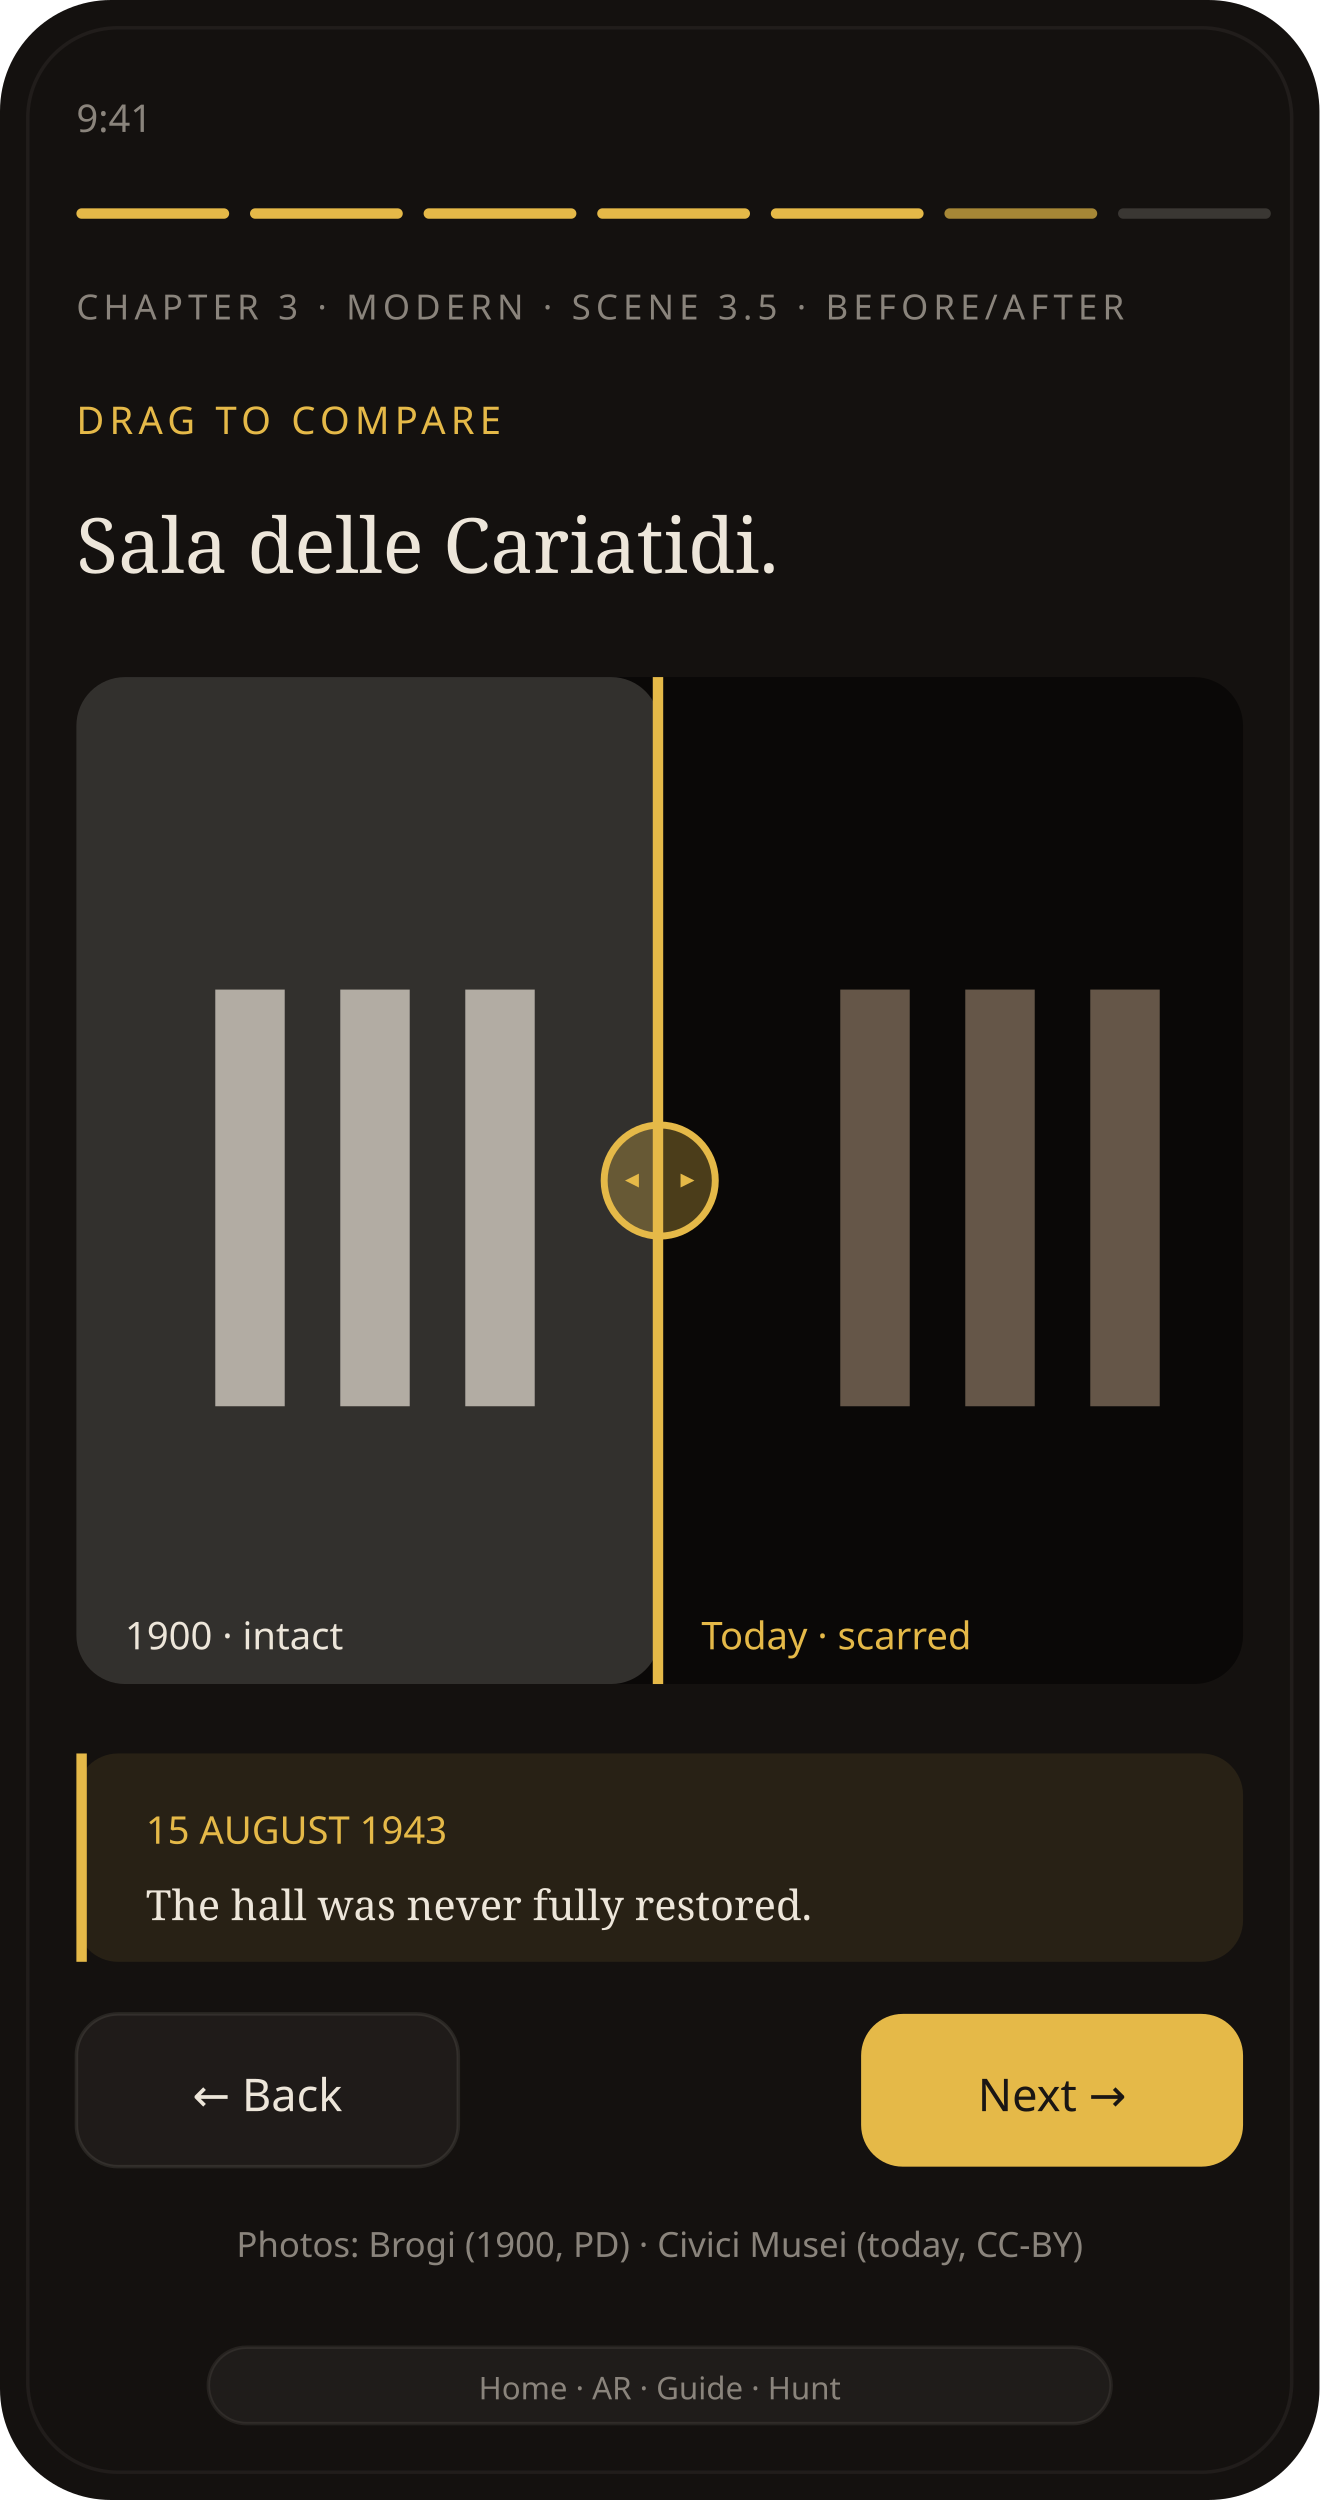
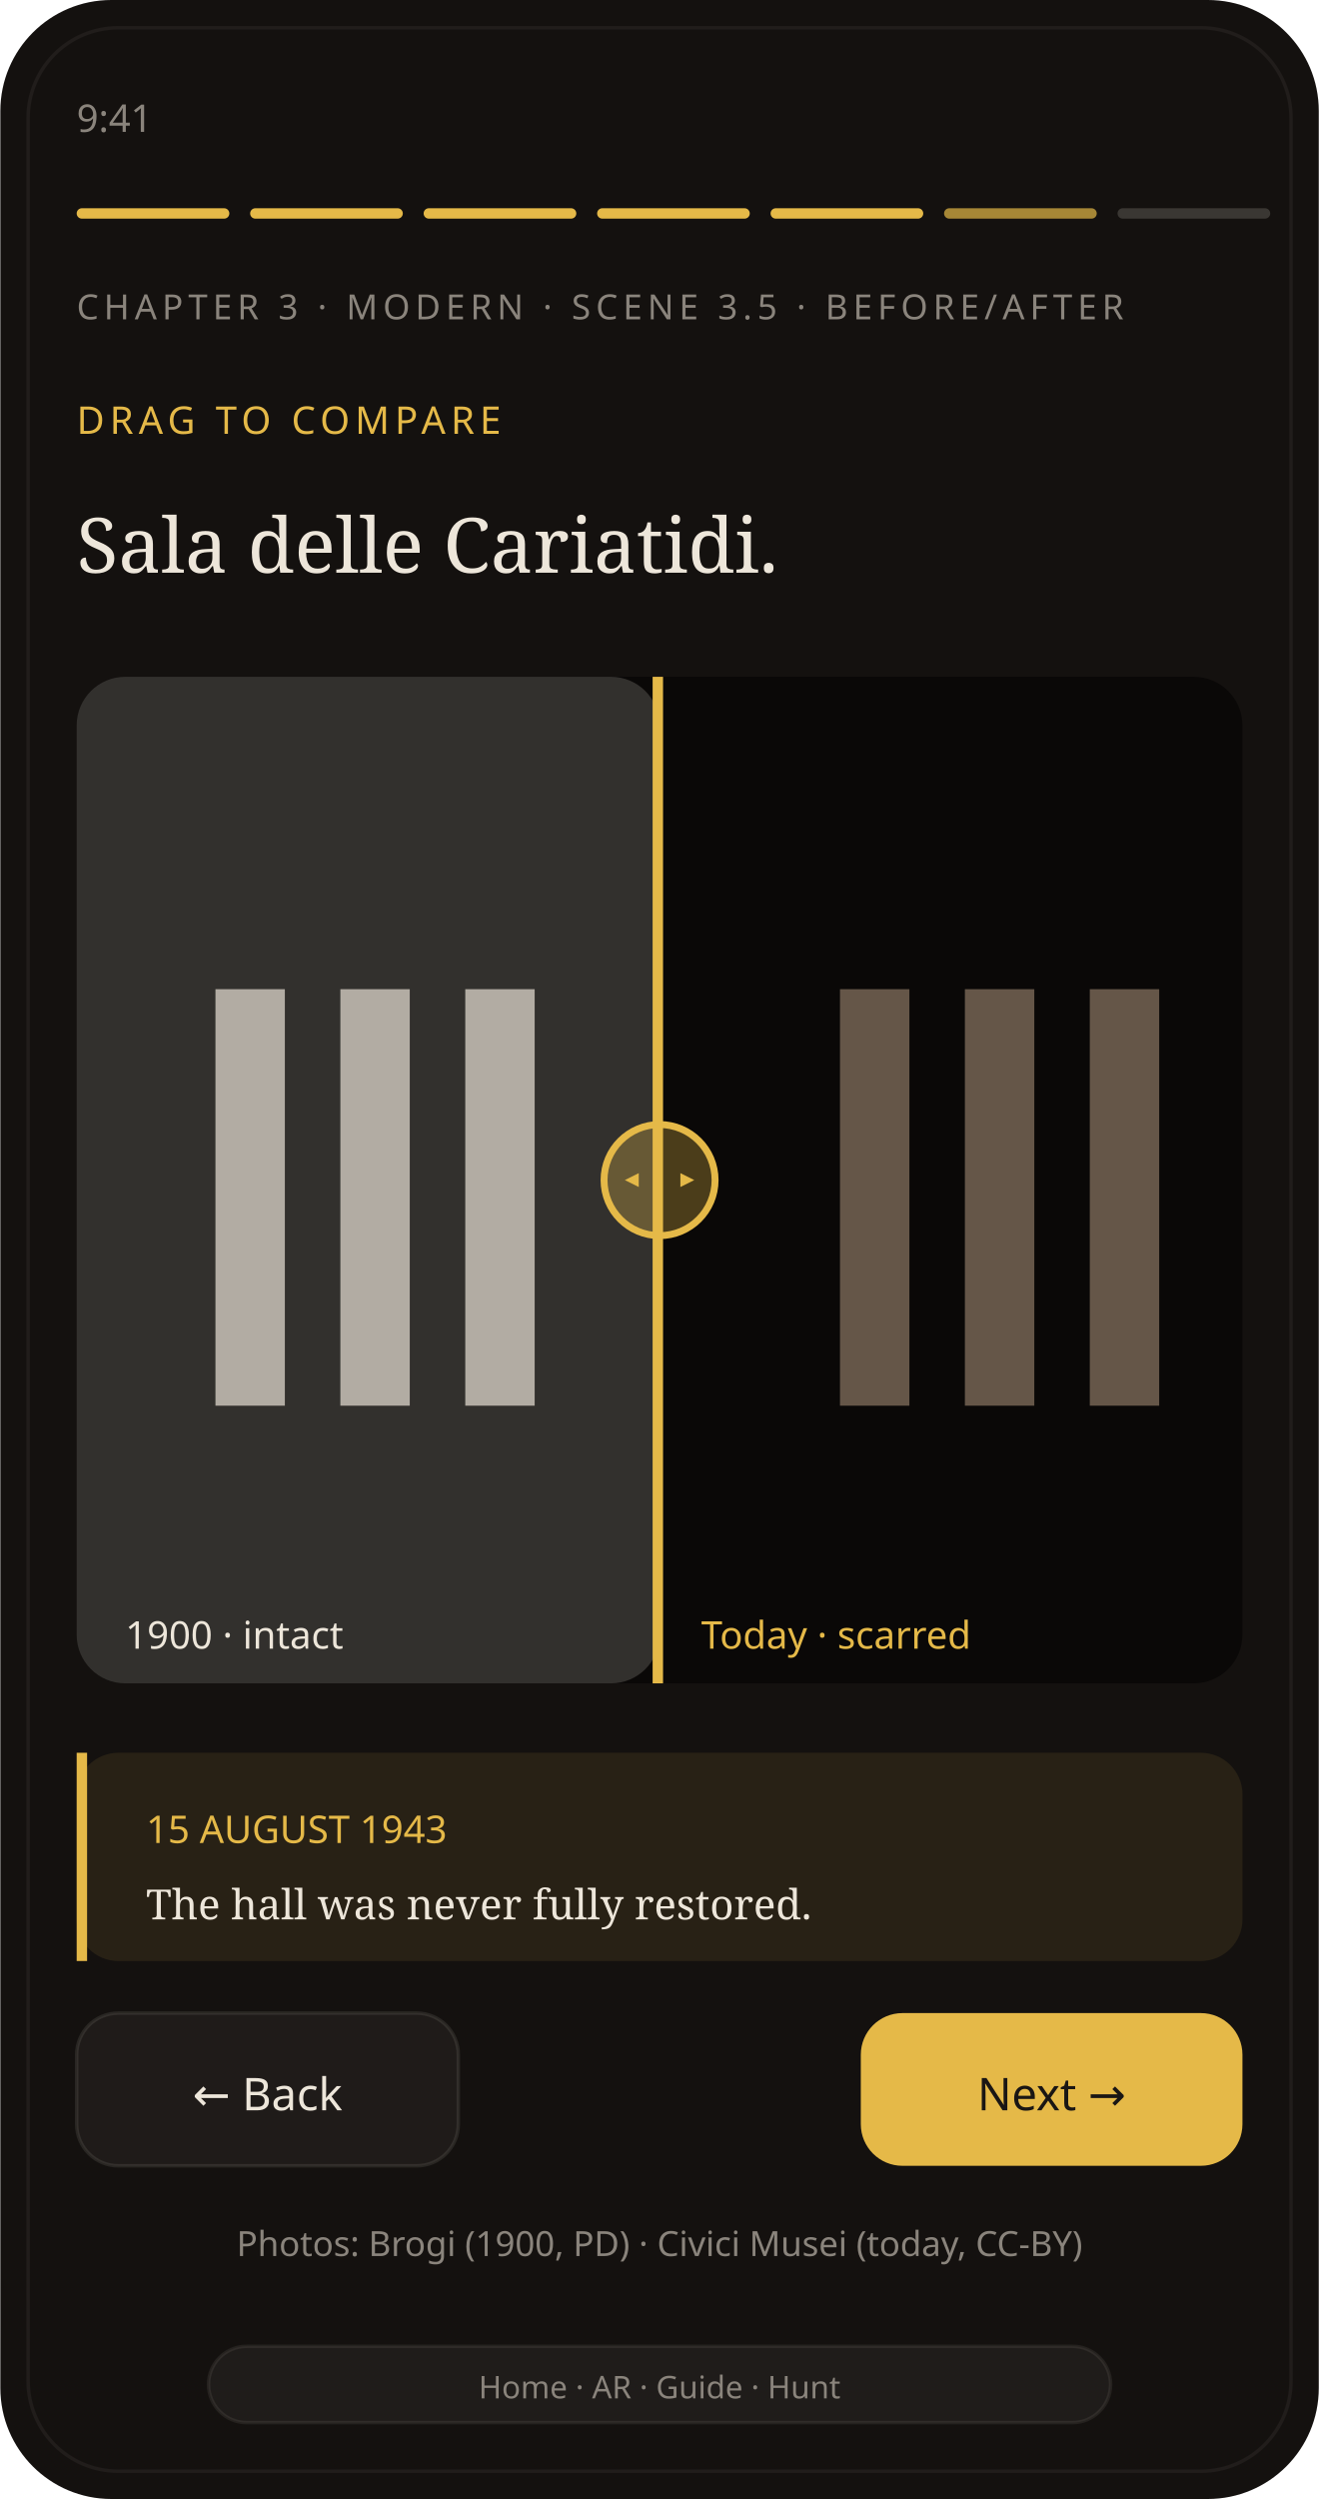
- <svg xmlns="http://www.w3.org/2000/svg" viewBox="0 0 380 720" font-family="sans-serif">
+ <svg xmlns="http://www.w3.org/2000/svg" viewBox="0 0 380 720" width="320" height="606" font-family="sans-serif">
  <rect width="380" height="720" rx="32" fill="#14110F" />
  <rect x="8" y="8" width="364" height="704" rx="26" fill="#14110F" stroke="rgba(237,230,218,0.06)" />
  <text x="22" y="38" font-size="11" fill="#8A847C">9:41</text>
  <g transform="translate(22,60)">
    <rect width="44" height="3" rx="1.5" fill="#E5B948" />
    <rect x="50" width="44" height="3" rx="1.5" fill="#E5B948" />
    <rect x="100" width="44" height="3" rx="1.5" fill="#E5B948" />
    <rect x="150" width="44" height="3" rx="1.5" fill="#E5B948" />
    <rect x="200" width="44" height="3" rx="1.5" fill="#E5B948" />
    <rect x="250" width="44" height="3" rx="1.5" fill="rgba(229,185,72,0.7)" />
    <rect x="300" width="44" height="3" rx="1.5" fill="rgba(237,230,218,0.18)" />
  </g>
  <text x="22" y="92" font-size="10" fill="#8A847C" letter-spacing="1.5">CHAPTER 3 · MODERN · SCENE 3.5 · BEFORE/AFTER</text>
  <text x="22" y="125" font-size="11" fill="#E5B948" letter-spacing="1.5">DRAG TO COMPARE</text>
  <text x="22" y="165" font-size="22" font-weight="500" fill="#EDE6DA" font-family="Georgia,serif">Sala delle Cariatidi.</text>
  <g transform="translate(22,195)">
    <rect width="336" height="290" rx="14" fill="#0a0807" />
    <rect width="168" height="290" rx="14" fill="rgba(237,230,218,0.18)" />
    <g transform="translate(40,90)" opacity="0.85">
      <rect x="0" y="0" width="20" height="120" fill="rgba(237,230,218,0.8)" />
      <rect x="36" y="0" width="20" height="120" fill="rgba(237,230,218,0.8)" />
      <rect x="72" y="0" width="20" height="120" fill="rgba(237,230,218,0.8)" />
    </g>
    <g transform="translate(220,90)">
      <rect x="0" y="0" width="20" height="120" fill="rgba(140,120,100,0.7)" />
      <rect x="36" y="0" width="20" height="120" fill="rgba(140,120,100,0.7)" />
      <rect x="72" y="0" width="20" height="120" fill="rgba(140,120,100,0.7)" />
    </g>
    <rect x="0" y="0" width="3" height="290" rx="0" fill="#E5B948" transform="translate(166,0)" />
    <g transform="translate(168,145)">
      <circle r="16" fill="rgba(229,185,72,0.3)" stroke="#E5B948" stroke-width="2" />
      <path d="M-6 -2 L-10 0 L-6 2 Z" fill="#E5B948" />
      <path d="M6 -2 L10 0 L6 2 Z" fill="#E5B948" />
    </g>
    <text x="14" y="280" font-size="11" font-weight="500" fill="#EDE6DA">1900 · intact</text>
    <text x="180" y="280" font-size="11" font-weight="500" fill="#E5B948">Today · scarred</text>
  </g>
  <g transform="translate(22,505)">
    <rect width="336" height="60" rx="12" fill="rgba(229,185,72,0.1)" />
    <rect width="3" height="60" fill="#E5B948" />
    <text x="20" y="26" font-size="11" font-weight="500" fill="#E5B948">15 AUGUST 1943</text>
    <text x="20" y="48" font-size="12" fill="#EDE6DA" font-family="Georgia,serif">The hall was never fully restored.</text>
  </g>
  <g transform="translate(22,580)">
    <rect width="110" height="44" rx="12" fill="#1F1B19" stroke="rgba(237,230,218,0.1)" />
    <text x="55" y="28" font-size="13" fill="#EDE6DA" text-anchor="middle">← Back</text>
  </g>
  <g transform="translate(248,580)">
    <rect width="110" height="44" rx="12" fill="#E5B948" />
    <text x="55" y="28" font-size="13" font-weight="500" fill="#1A1614" text-anchor="middle">Next →</text>
  </g>
  <text x="190" y="650" font-size="10" fill="#8A847C" text-anchor="middle">Photos: Brogi (1900, PD) · Civici Musei (today, CC-BY)</text>
  <rect x="60" y="676" width="260" height="22" rx="11" fill="rgba(255,255,255,0.05)" stroke="rgba(237,230,218,0.08)" />
  <text x="190" y="691" font-size="9" fill="#8A847C" text-anchor="middle">Home · AR · Guide · Hunt</text>
</svg>
